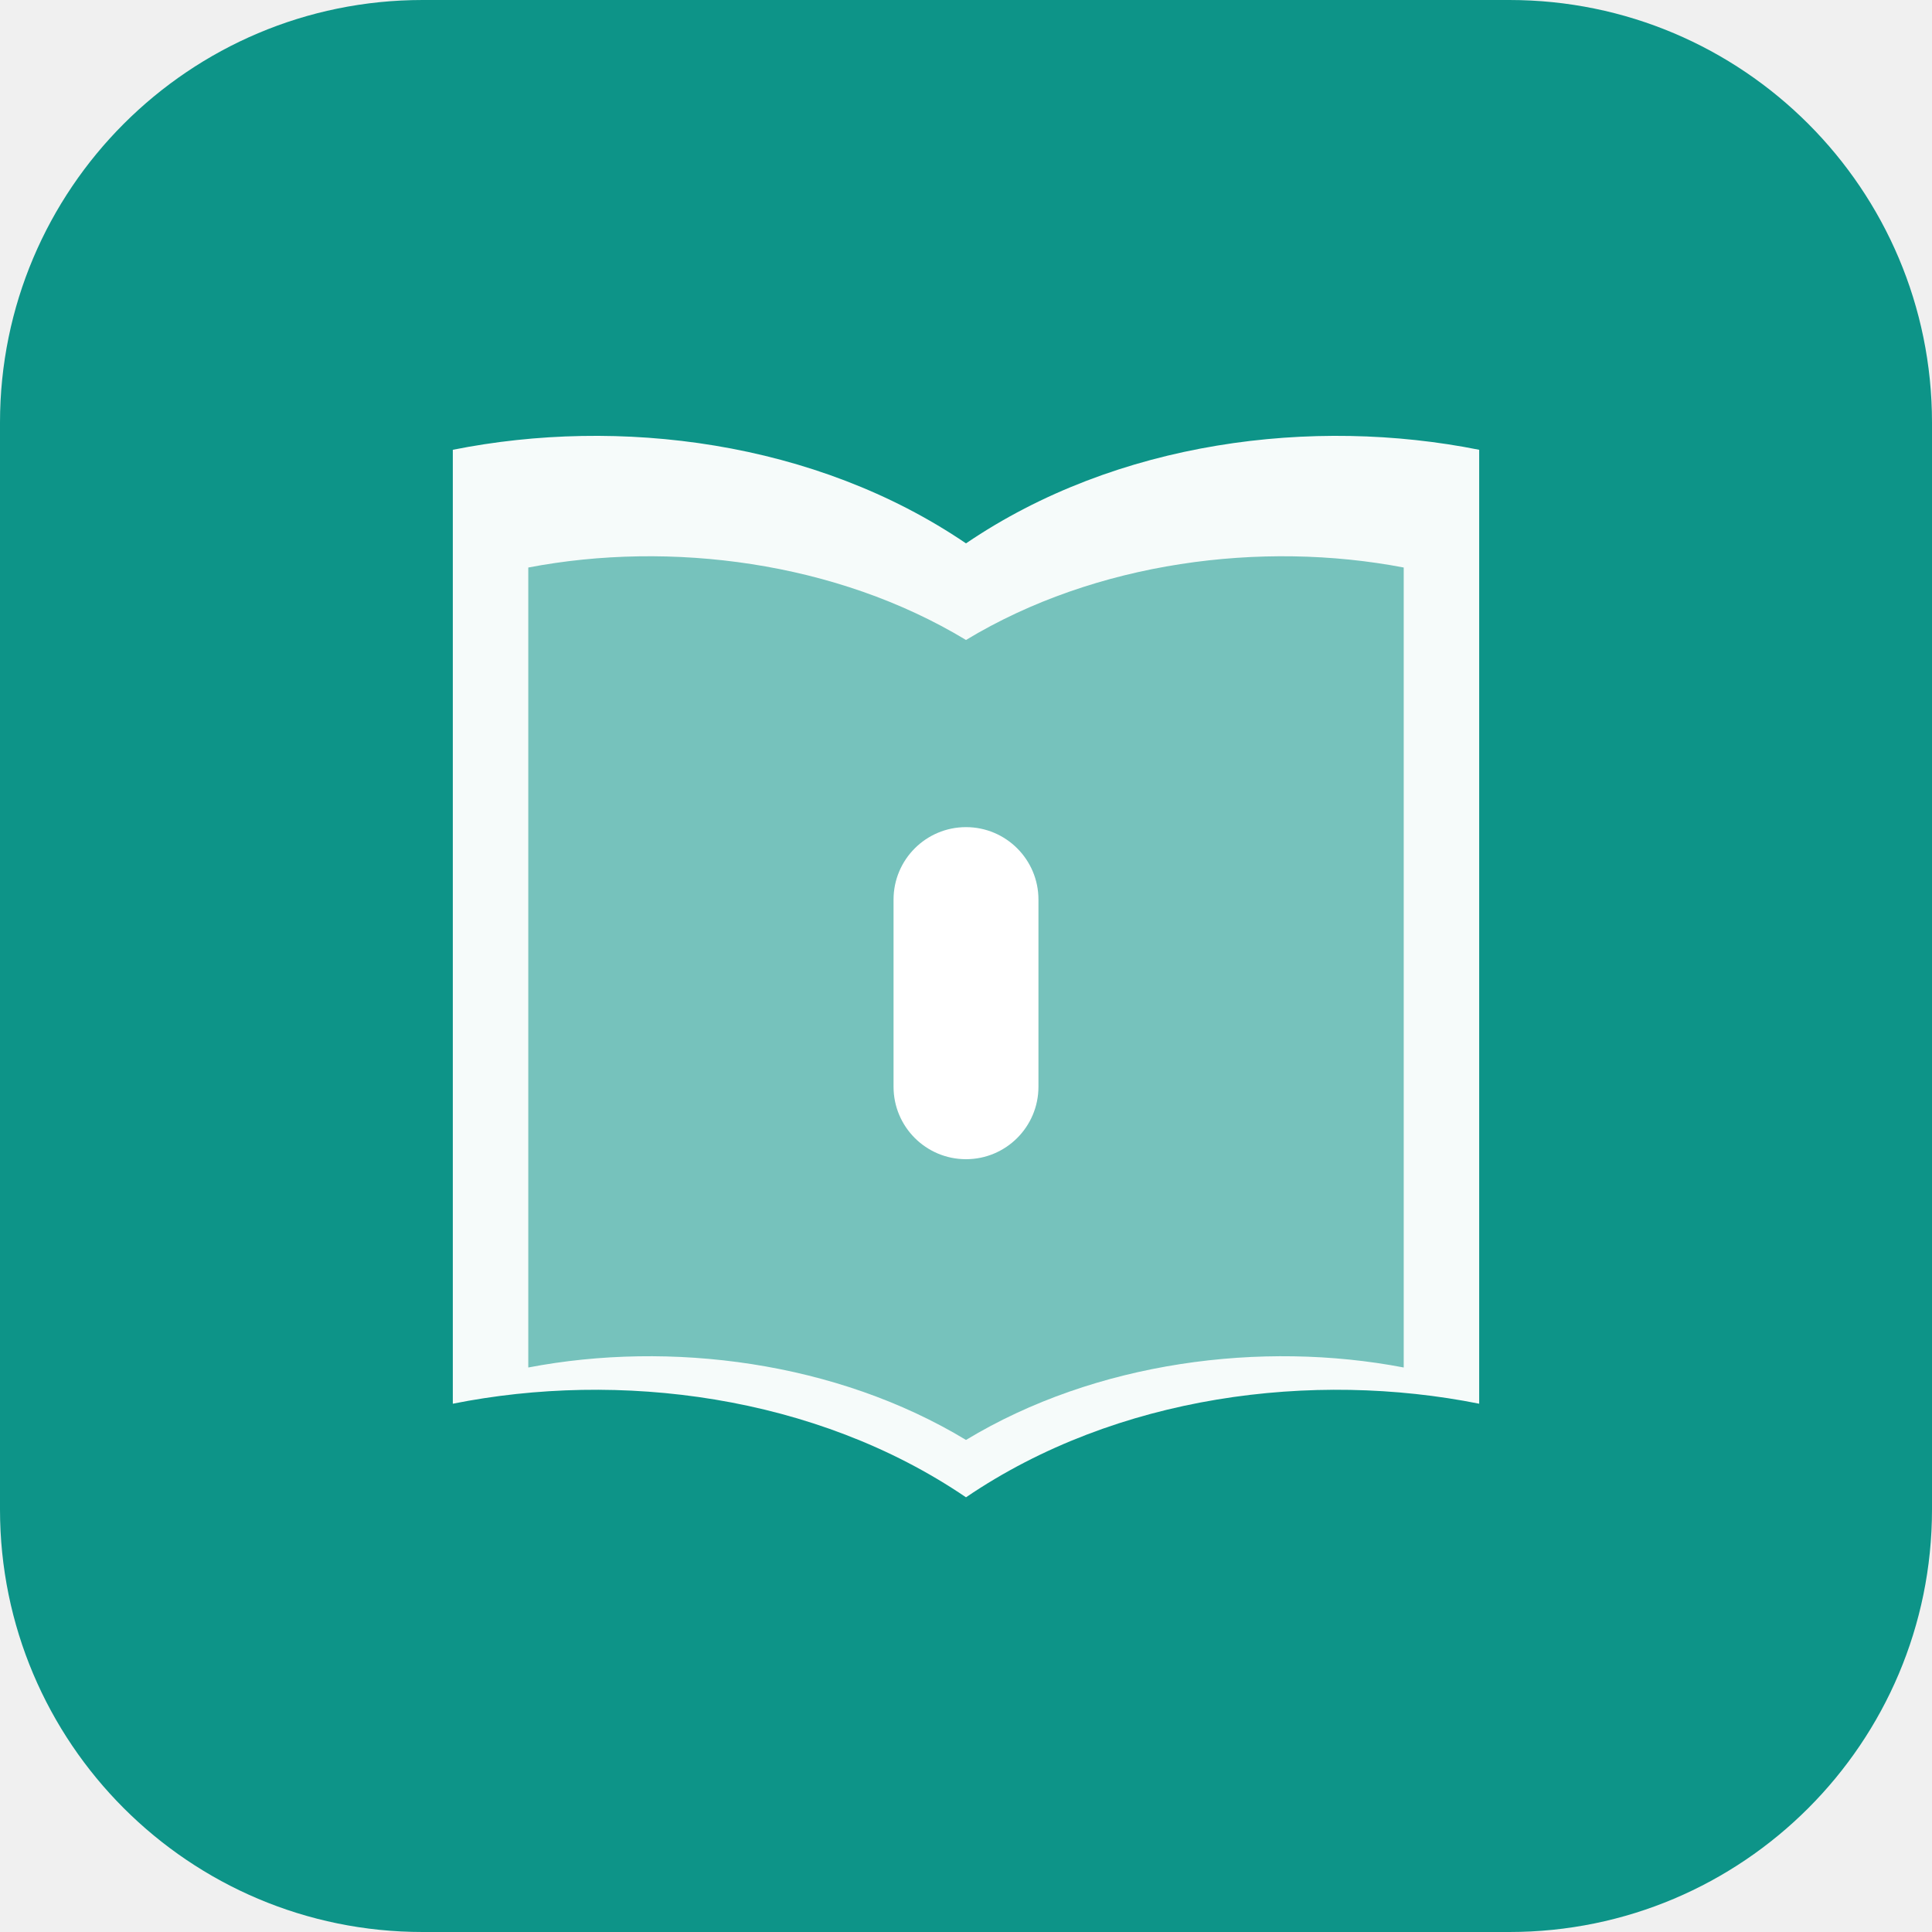
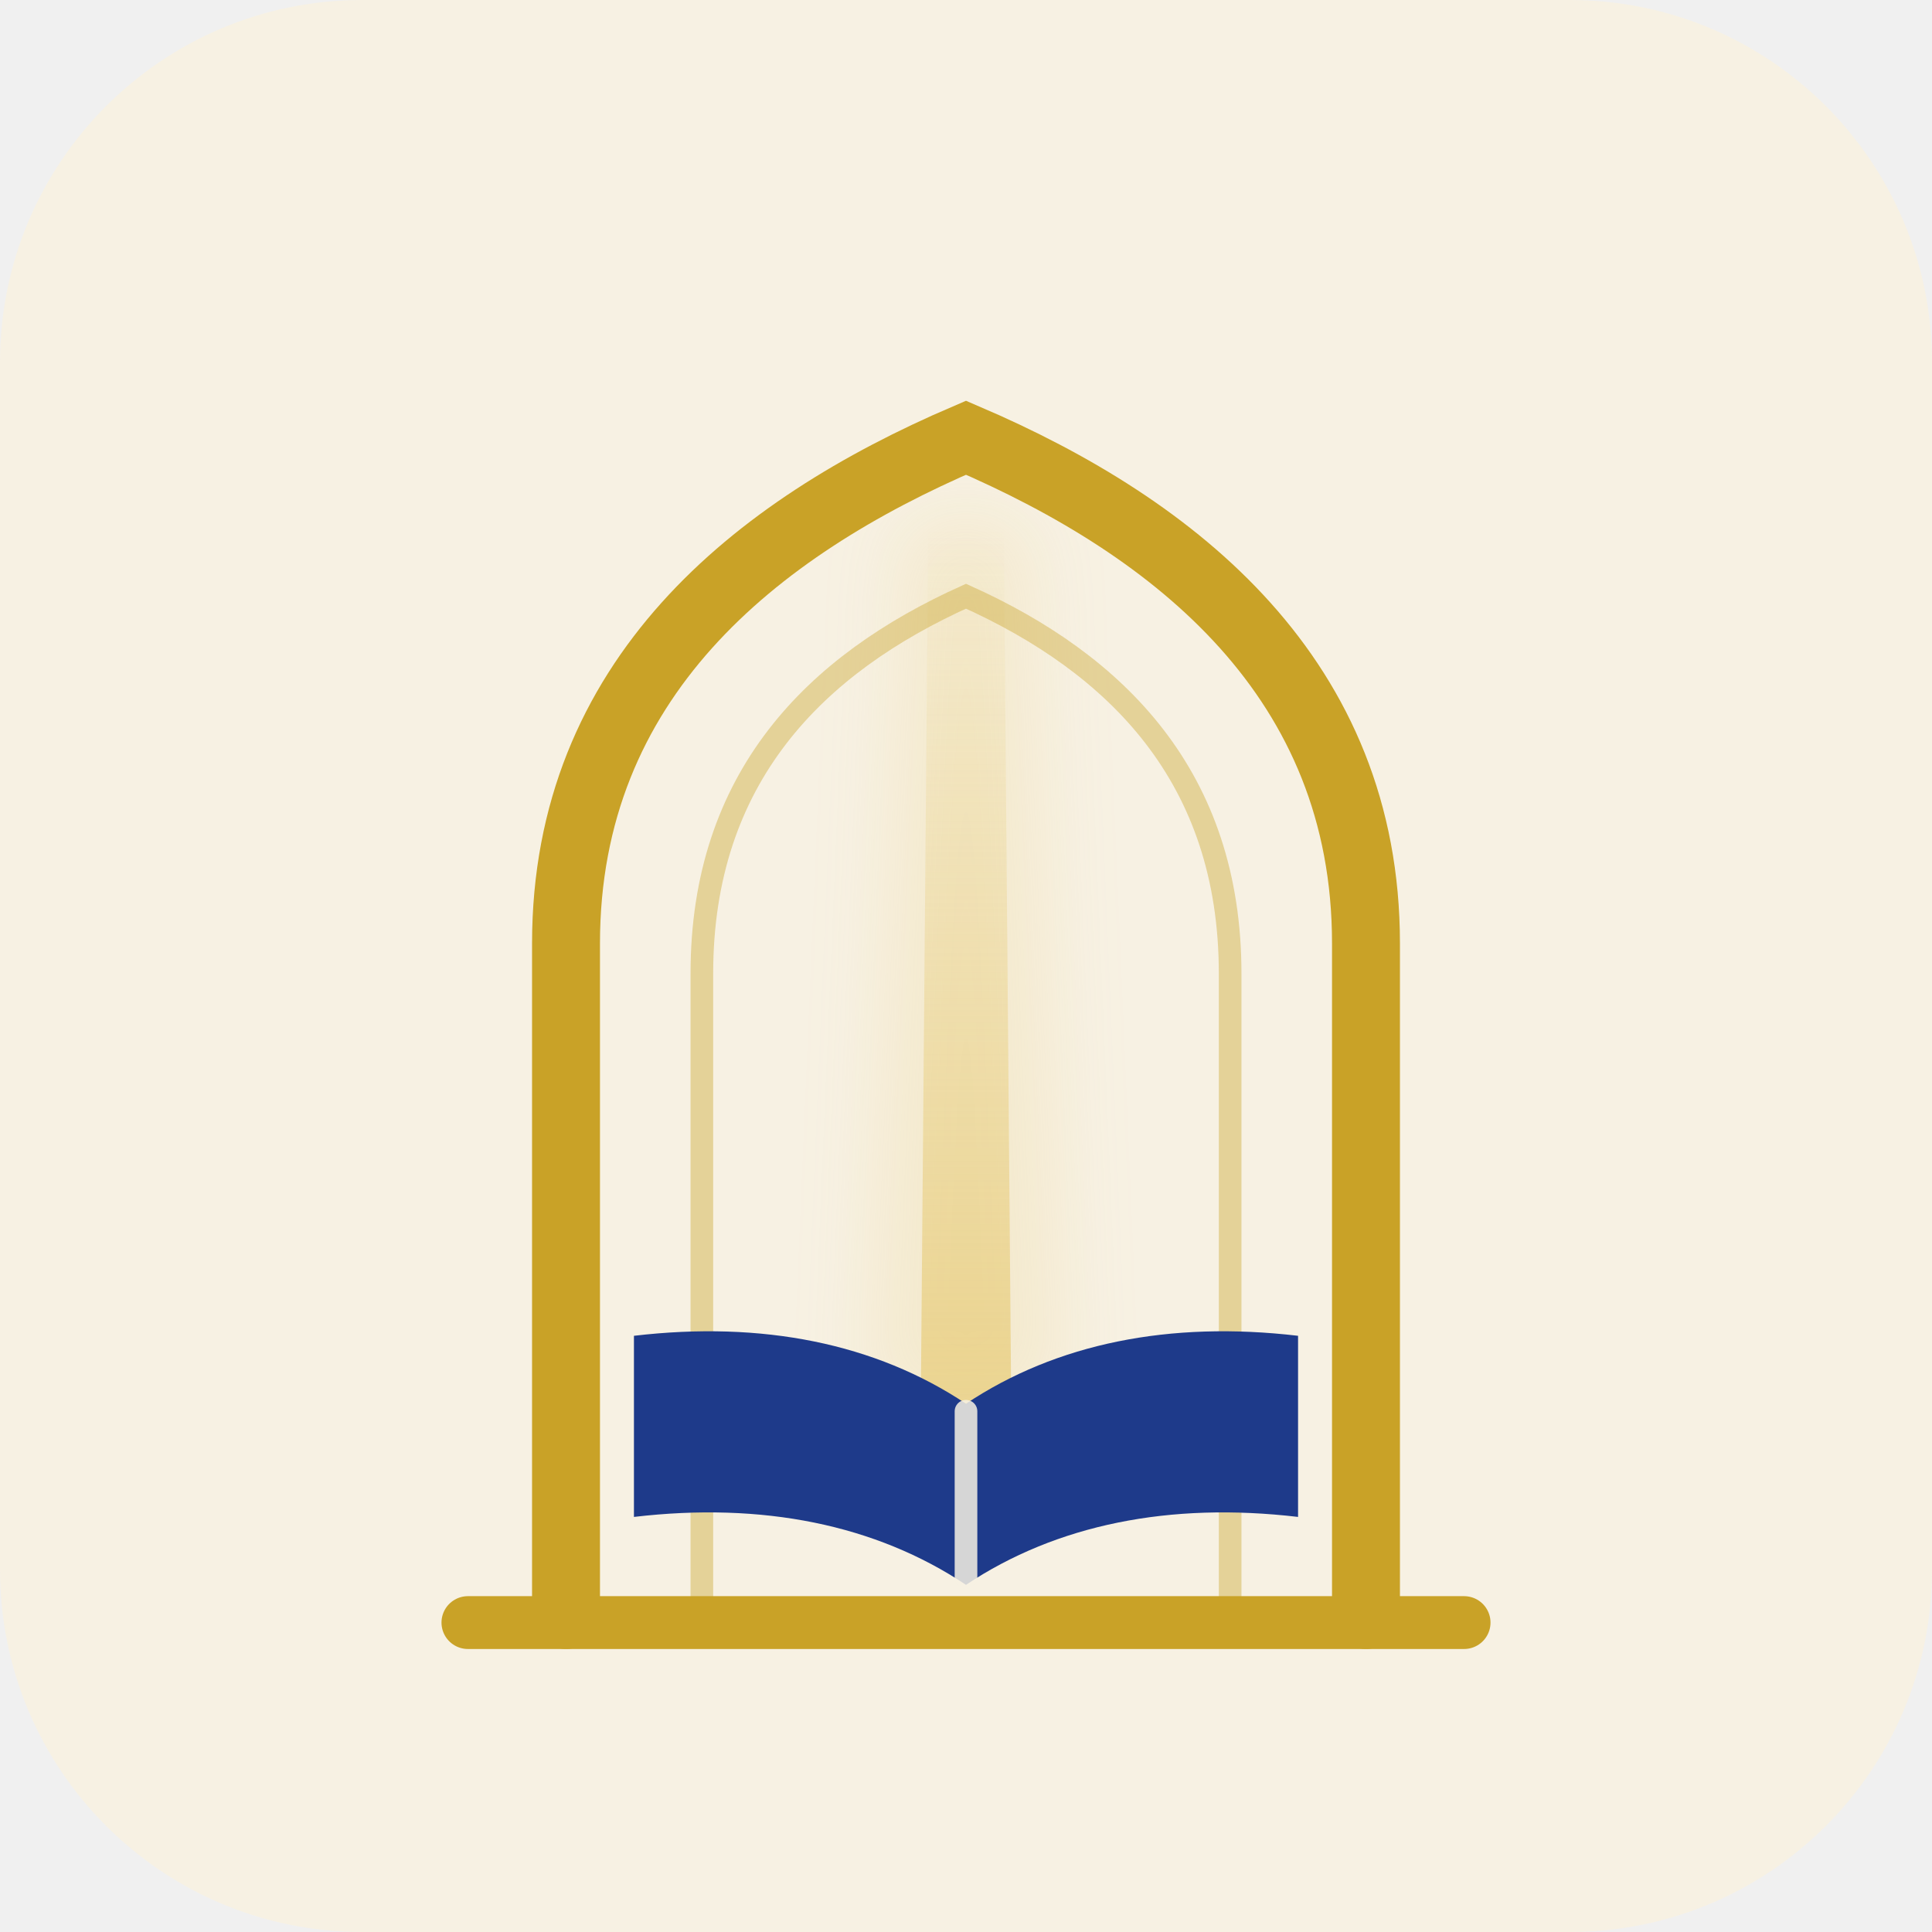
- <svg xmlns="http://www.w3.org/2000/svg" viewBox="0 0 64 64">
-   <rect width="64" height="64" rx="14" fill="#0d9488" />
-   <path d="M32 18c-5-3.4-11.5-4.2-17-3.1v31.6c5.5-1.1 12-.3 17 3.1 5-3.4 11.5-4.2 17-3.1V14.9C43.5 13.8 37 14.6 32 18z" fill="#fff" fill-opacity=".96" />
-   <path d="M32 21.2c-4.3-2.6-9.8-3.3-14.5-2.4v26.5c4.7-.9 10.2-.2 14.5 2.4 4.3-2.6 9.8-3.3 14.5-2.4V18.8c-4.7-.9-10.2-.2-14.5 2.4z" fill="#0d9488" opacity=".55" />
-   <rect x="29.6" y="27.4" width="4.8" height="11" rx="2.4" fill="#fff" />
+ <svg xmlns="http://www.w3.org/2000/svg" viewBox="0 0 512 512" role="img" aria-label="Furqan">
+   <defs>
+     <linearGradient id="mihrab-beam" x1="0" y1="374" x2="0" y2="140" gradientUnits="userSpaceOnUse">
+       <stop offset="0" stop-color="#e3c15a" stop-opacity="0.55" />
+       <stop offset="1" stop-color="#e3c15a" stop-opacity="0" />
+     </linearGradient>
+     <filter id="mihrab-glow" x="-40%" y="-40%" width="180%" height="180%">
+       <feGaussianBlur stdDeviation="10" />
+     </filter>
+   </defs>
+   <rect width="512" height="512" rx="96" fill="#f7f1e3" />
+   <path d="M230 374 L282 374 L272 138 L240 138 Z" fill="#e3c15a" opacity="0.16" filter="url(#mihrab-glow)" />
+   <path d="M244 374 L268 374 L266 138 L246 138 Z" fill="url(#mihrab-beam)" />
+   <path d="M150 428 V250 C150 180 200 140 256 116 C312 140 362 180 362 250 V428" fill="none" stroke="#c9a227" stroke-width="18" stroke-linecap="round" />
+   <path d="M186 428 V258 C186 206 216 176 256 158 C296 176 326 206 326 258 V428" fill="none" stroke="#c9a227" stroke-width="6" stroke-linecap="round" opacity="0.4" />
+   <path d="M124 430 H388" stroke="#c9a227" stroke-width="14" stroke-linecap="round" />
+   <path d="M256 372 C232 356 202 350 168 354 L168 402 C202 398 232 404 256 420 C280 404 310 398 344 402 L344 354 C310 350 280 356 256 372 Z" fill="#1e3a8a" />
+   <path d="M256 374 V418" stroke="#f7f1e3" stroke-width="6" stroke-linecap="round" opacity="0.85" />
</svg>
